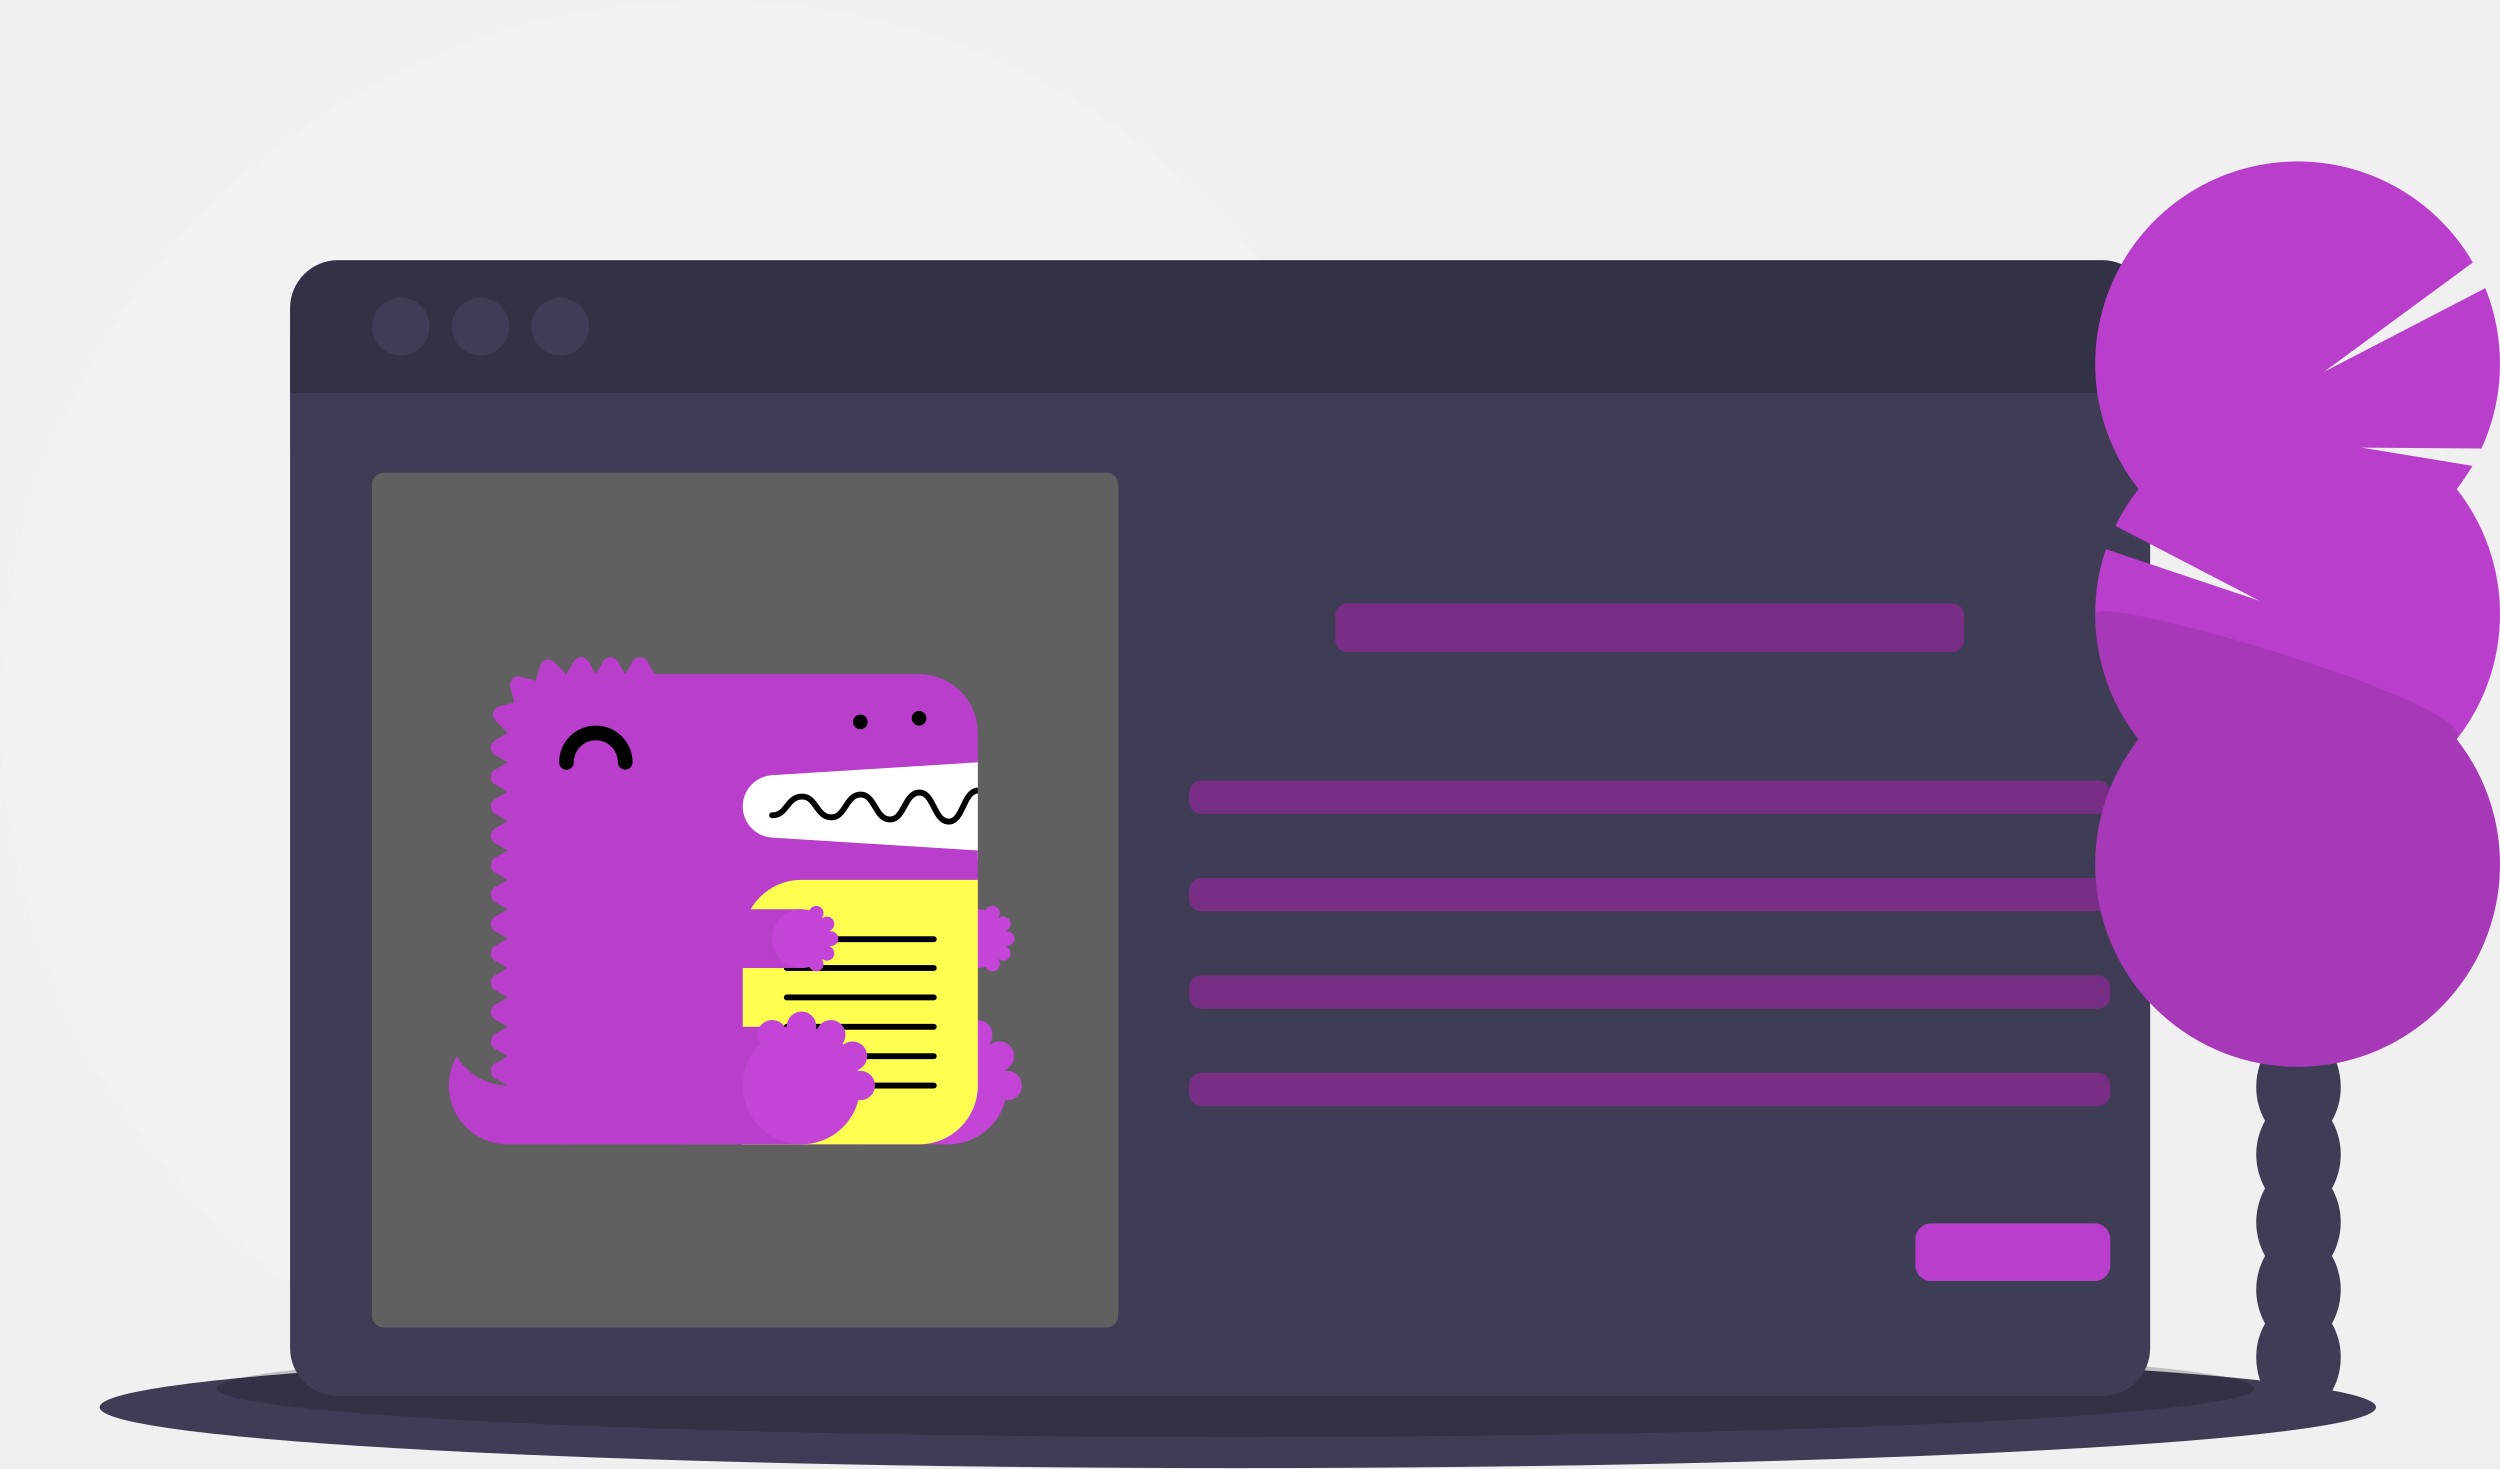
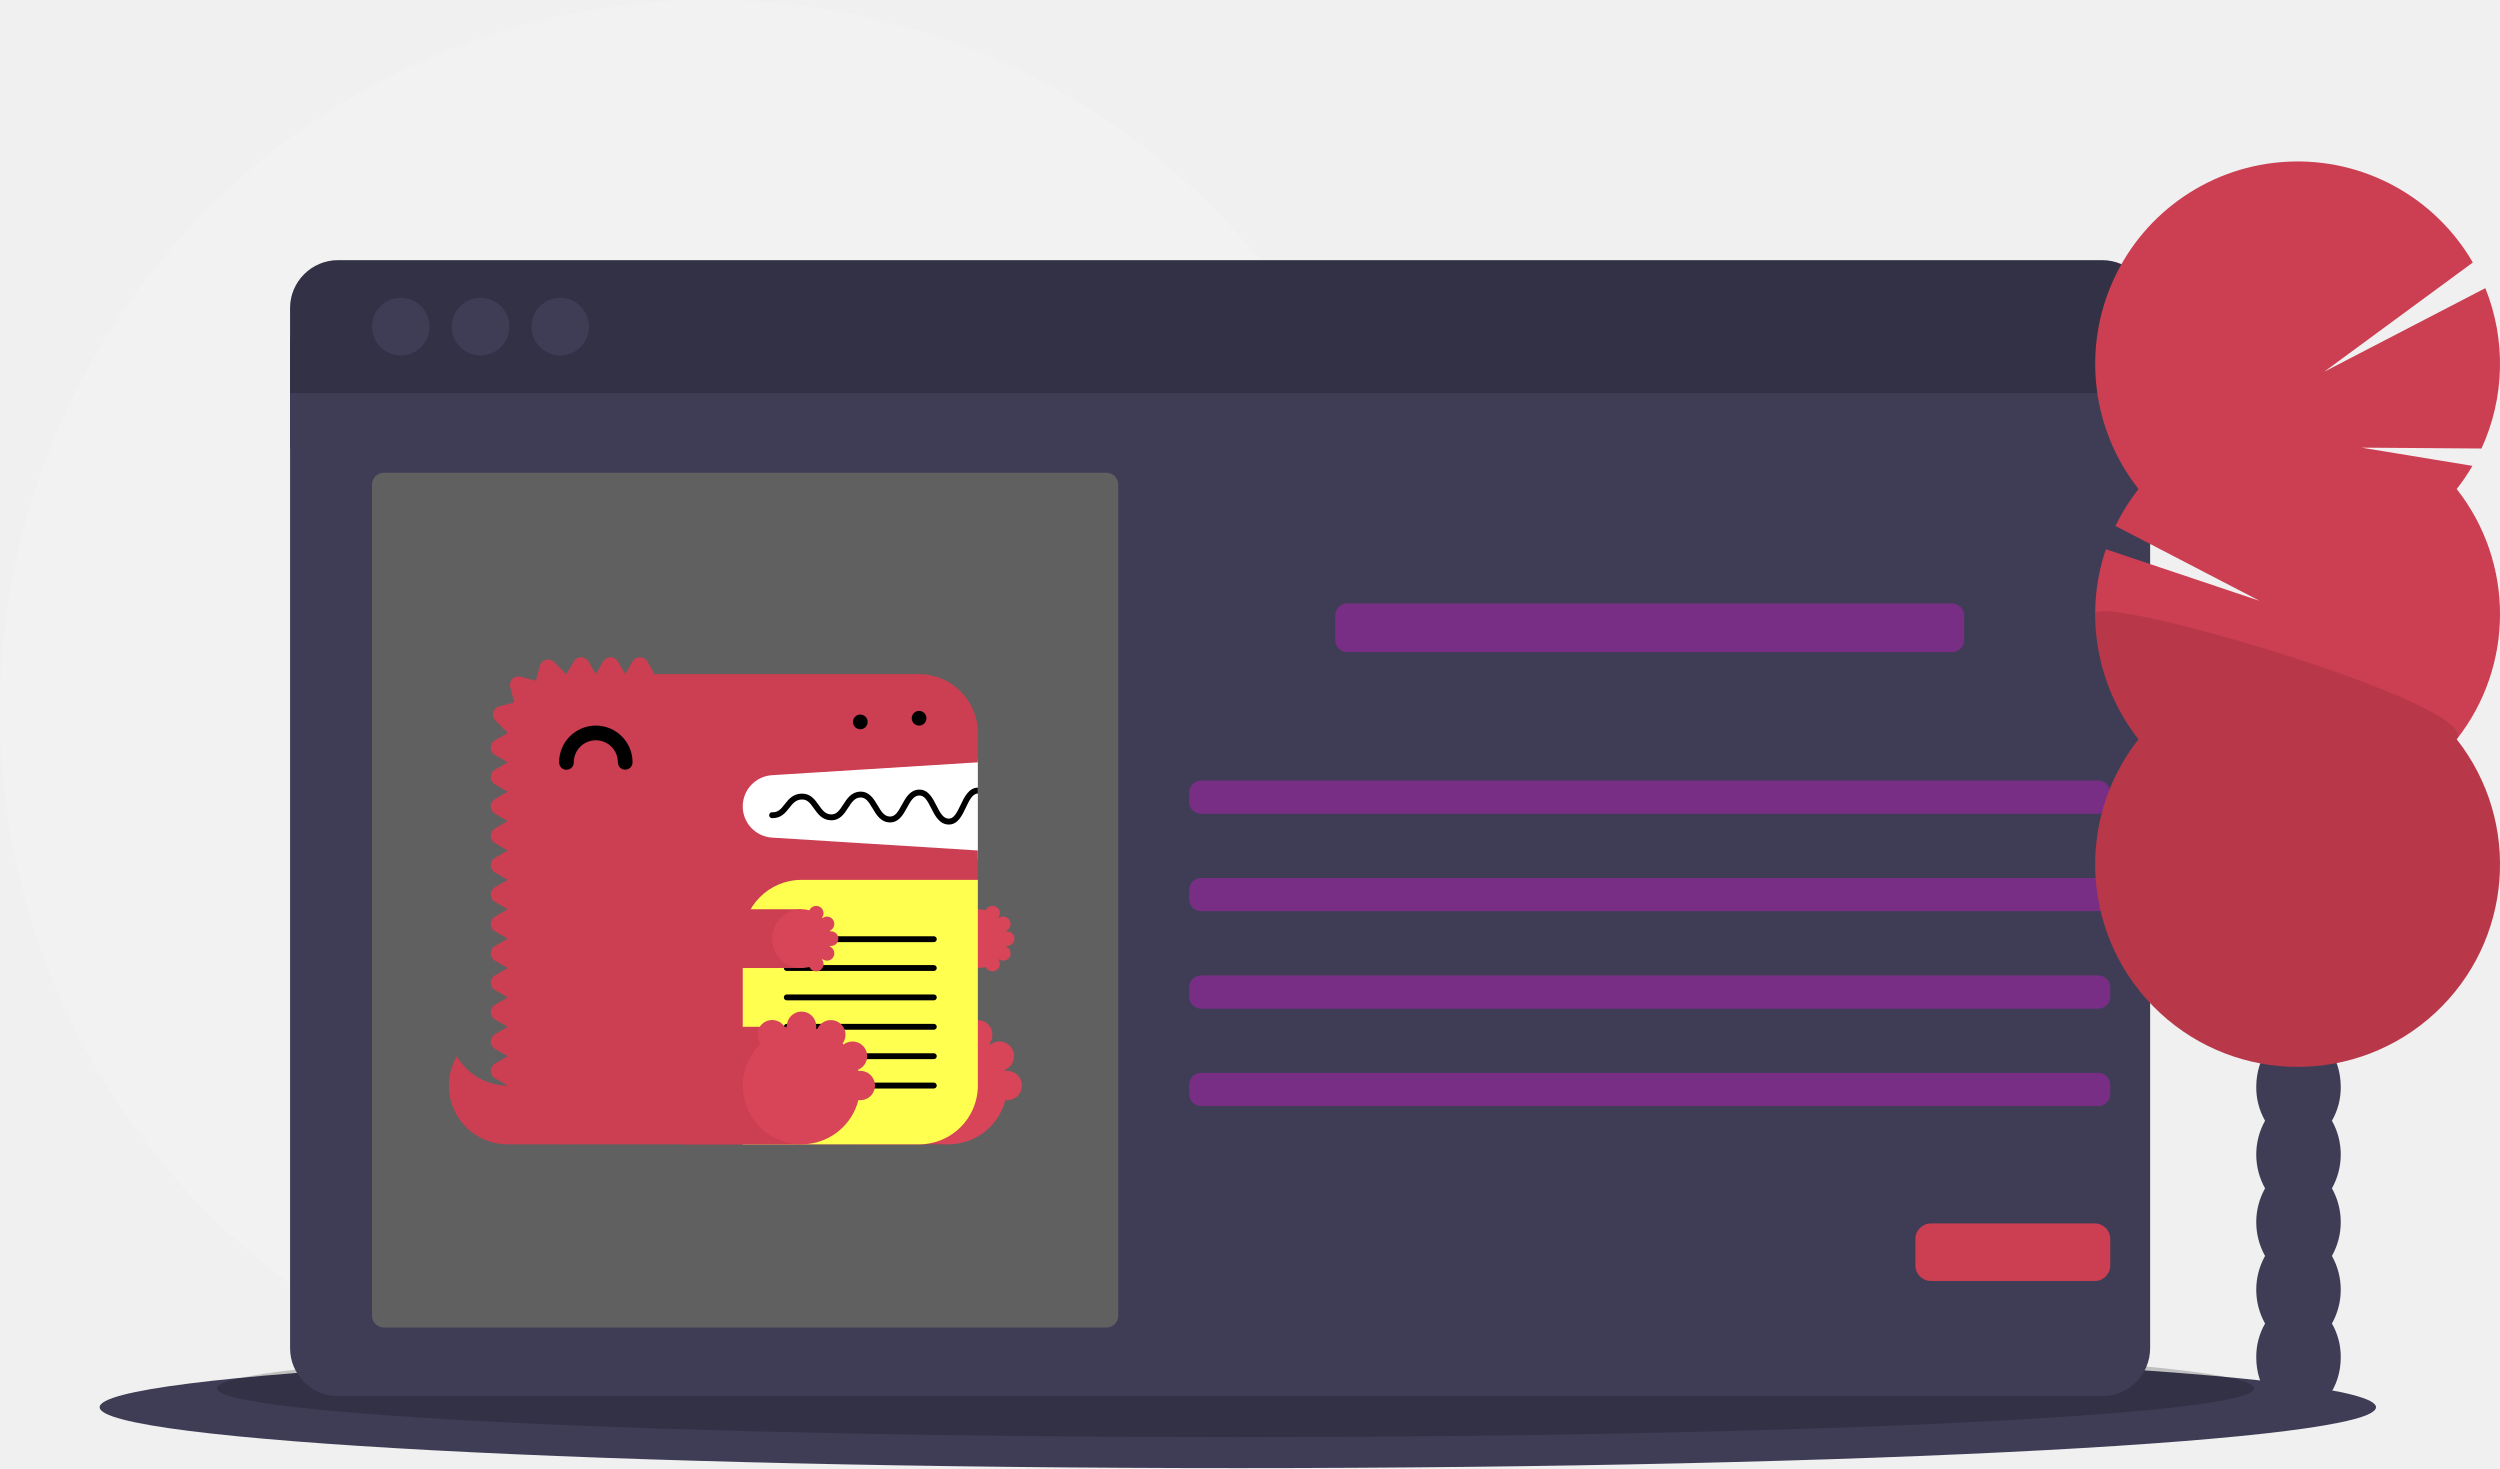
<svg xmlns="http://www.w3.org/2000/svg" width="1129" height="663" viewBox="0 0 1129 663">
  <circle cx="321" cy="321" r="321" fill="#f2f2f2" />
  <ellipse cx="559" cy="635.5" rx="514" ry="27.5" fill="#3f3d56" />
  <ellipse cx="558" cy="627" rx="460" ry="22" opacity="0.2" />
  <rect x="131" y="152.5" width="840" height="50" fill="#3f3d56" />
  <path d="M166.5,727.33A21.67,21.67,0,0,0,188.17,749H984.83A21.67,21.67,0,0,0,1006.5,727.33V296h-840Z" transform="translate(-35.5 -118.5)" fill="#3f3d56" />
  <path d="M984.83,236H188.17A21.67,21.67,0,0,0,166.5,257.67V296h840V257.67A21.67,21.67,0,0,0,984.83,236Z" transform="translate(-35.5 -118.5)" fill="#3f3d56" />
  <path d="M984.83,236H188.17A21.67,21.67,0,0,0,166.5,257.67V296h840V257.67A21.67,21.67,0,0,0,984.83,236Z" transform="translate(-35.5 -118.5)" opacity="0.2" />
  <circle cx="181" cy="147.5" r="13" fill="#3f3d56" />
  <circle cx="217" cy="147.5" r="13" fill="#3f3d56" />
  <circle cx="253" cy="147.5" r="13" fill="#3f3d56" />
  <rect x="168" y="213.5" width="337" height="386" rx="5.335" fill="#606060" />
  <rect x="603" y="272.5" width="284" height="22" rx="5.476" fill="#792e85" />
  <rect x="537" y="352.5" width="416" height="15" rx="5.476" fill="#792e85" />
  <rect x="537" y="396.5" width="416" height="15" rx="5.476" fill="#792e85" />
  <rect x="537" y="440.5" width="416" height="15" rx="5.476" fill="#792e85" />
  <rect x="537" y="484.5" width="416" height="15" rx="5.476" fill="#792e85" />
-   <rect x="865" y="552.5" width="88" height="26" rx="7.028" fill="#b93ecc" />
+   <rect x="865" y="552.5" width="88" height="26" rx="7.028" fill="#cc3e51" />
  <path d="M1088.603,624.616a30.114,30.114,0,0,0,3.983-15.266c0-13.797-8.544-24.981-19.083-24.981s-19.083,11.184-19.083,24.981a30.114,30.114,0,0,0,3.983,15.266,31.248,31.248,0,0,0,0,30.532,31.248,31.248,0,0,0,0,30.532,31.248,31.248,0,0,0,0,30.532,30.114,30.114,0,0,0-3.983,15.266c0,13.797,8.544,24.981,19.083,24.981s19.083-11.184,19.083-24.981a30.114,30.114,0,0,0-3.983-15.266,31.248,31.248,0,0,0,0-30.532,31.248,31.248,0,0,0,0-30.532,31.248,31.248,0,0,0,0-30.532Z" transform="translate(-35.5 -118.5)" fill="#3f3d56" />
  <ellipse cx="1038.003" cy="460.318" rx="19.083" ry="24.981" fill="#3f3d56" />
  <ellipse cx="1038.003" cy="429.786" rx="19.083" ry="24.981" fill="#3f3d56" />
-   <path d="M1144.939,339.345a91.611,91.611,0,0,0,7.107-10.461l-50.141-8.235,54.229.403a91.566,91.566,0,0,0,1.746-72.426l-72.754,37.741,67.097-49.321a91.413,91.413,0,1,0-150.971,102.298,91.458,91.458,0,0,0-10.425,16.669l65.087,33.814-69.4-23.292a91.46,91.46,0,0,0,14.738,85.837,91.406,91.406,0,1,0,143.689,0,91.418,91.418,0,0,0,0-113.029Z" transform="translate(-35.5 -118.5)" fill="#b93ecc" fill-rule="evenodd" />
+   <path d="M1144.939,339.345a91.611,91.611,0,0,0,7.107-10.461l-50.141-8.235,54.229.403a91.566,91.566,0,0,0,1.746-72.426l-72.754,37.741,67.097-49.321a91.413,91.413,0,1,0-150.971,102.298,91.458,91.458,0,0,0-10.425,16.669l65.087,33.814-69.4-23.292a91.46,91.46,0,0,0,14.738,85.837,91.406,91.406,0,1,0,143.689,0,91.418,91.418,0,0,0,0-113.029Z" transform="translate(-35.5 -118.5)" fill="#cc3e51" fill-rule="evenodd" />
  <path d="M981.688,395.859a91.013,91.013,0,0,0,19.561,56.514,91.406,91.406,0,1,0,143.689,0C1157.19,436.821,981.688,385.6,981.688,395.859Z" transform="translate(-35.5 -118.5)" opacity="0.1" />
  <path d="M365.62,461.436H477.094v45.12H365.62Z" transform="translate(-35.5 -118.5)" fill="#fff" fill-rule="evenodd" />
-   <path d="M264.763,608.741a26.509,26.509,0,0,1-22.962-13.271,26.51,26.51,0,0,0,22.962,39.812H291.304V608.741Z" transform="translate(-35.5 -118.5)" fill="#b93ecc" fill-rule="evenodd" />
-   <path d="M384.172,468.571l92.922-5.807V449.493a26.541,26.541,0,0,0-26.541-26.541H331.116l-3.318-5.746a3.83,3.83,0,0,0-6.635,0l-3.318,5.746-3.318-5.746a3.83,3.83,0,0,0-6.635,0l-3.318,5.746L301.257,417.205a3.83,3.83,0,0,0-6.635,0L291.304,422.951c-.029,0-.056.004-.086.004l-5.497-5.495a3.829,3.829,0,0,0-6.407,1.717l-1.817,6.773L270.607,424.103a3.83,3.83,0,0,0-4.691,4.693l1.845,6.891-6.771,1.814a3.832,3.832,0,0,0-1.72,6.41l5.497,5.497c0,.028-.004.056-.004.085l-5.746,3.318a3.83,3.83,0,0,0,0,6.635l5.746,3.318L259.016,466.081a3.83,3.83,0,0,0,0,6.635l5.746,3.318-5.746,3.318a3.83,3.83,0,0,0,0,6.635l5.746,3.318-5.746,3.318a3.83,3.83,0,0,0,0,6.635l5.746,3.318-5.746,3.318a3.83,3.83,0,0,0,0,6.635l5.746,3.318-5.746,3.318a3.83,3.83,0,0,0,0,6.635l5.746,3.318-5.746,3.318a3.83,3.83,0,0,0,0,6.635l5.746,3.318-5.746,3.318a3.83,3.83,0,0,0,0,6.635l5.746,3.318L259.016,558.976a3.83,3.83,0,0,0,0,6.635l5.746,3.318-5.746,3.318a3.83,3.83,0,0,0,0,6.635l5.746,3.318-5.746,3.318a3.83,3.83,0,0,0,0,6.635l5.746,3.318-5.746,3.318a3.83,3.83,0,0,0,0,6.635l5.746,3.318A26.541,26.541,0,0,0,291.304,635.283H450.553A26.541,26.541,0,0,0,477.094,608.741V502.575l-92.922-5.807a14.126,14.126,0,0,1,0-28.198" transform="translate(-35.5 -118.5)" fill="#b93ecc" fill-rule="evenodd" />
-   <path d="M424.011,635.283h39.812V582.2H424.011Z" transform="translate(-35.5 -118.5)" fill="#b93ecc" fill-rule="evenodd" />
-   <path d="M490.365,602.106a6.602,6.602,0,0,0-.848.085c-.05-.199-.098-.399-.154-.599A6.627,6.627,0,1,0,482.806,590.21q-.22-.225-.445-.446a6.624,6.624,0,1,0-11.397-6.564c-.196-.056-.394-.102-.591-.153a6.64,6.64,0,1,0-13.101,0c-.196.05-.394.097-.591.153a6.628,6.628,0,1,0-11.397,6.564,26.528,26.528,0,1,0,44.231,25.528,6.621,6.621,0,1,0,.848-13.186" transform="translate(-35.5 -118.5)" fill="#c444d8" fill-rule="evenodd" />
-   <path d="M437.282,555.658H477.094V529.117H437.282Z" transform="translate(-35.5 -118.5)" fill="#b93ecc" fill-rule="evenodd" />
-   <path d="M490.365,545.705a3.318,3.318,0,0,0,0-6.635,3.411,3.411,0,0,0-.423.042c-.027-.1-.049-.199-.077-.299a3.319,3.319,0,0,0-1.278-6.379,3.282,3.282,0,0,0-2.001.687q-.109-.113-.223-.223a3.282,3.282,0,0,0,.671-1.983,3.318,3.318,0,0,0-6.37-1.299,13.271,13.271,0,1,0,0,25.541,3.318,3.318,0,0,0,6.37-1.299,3.282,3.282,0,0,0-.671-1.983q.113-.109.223-.223a3.282,3.282,0,0,0,2.001.687,3.318,3.318,0,0,0,1.278-6.379c.028-.098.05-.199.077-.299a3.413,3.413,0,0,0,.423.042" transform="translate(-35.5 -118.5)" fill="#c444d8" fill-rule="evenodd" />
+   <path d="M264.763,608.741a26.509,26.509,0,0,1-22.962-13.271,26.51,26.51,0,0,0,22.962,39.812H291.304V608.741Z" transform="translate(-35.5 -118.5)" fill="#cc3e51" fill-rule="evenodd" />
+   <path d="M384.172,468.571l92.922-5.807V449.493a26.541,26.541,0,0,0-26.541-26.541H331.116l-3.318-5.746a3.83,3.83,0,0,0-6.635,0l-3.318,5.746-3.318-5.746a3.83,3.83,0,0,0-6.635,0l-3.318,5.746L301.257,417.205a3.83,3.83,0,0,0-6.635,0L291.304,422.951c-.029,0-.056.004-.086.004l-5.497-5.495a3.829,3.829,0,0,0-6.407,1.717l-1.817,6.773L270.607,424.103a3.83,3.83,0,0,0-4.691,4.693l1.845,6.891-6.771,1.814a3.832,3.832,0,0,0-1.72,6.41l5.497,5.497c0,.028-.004.056-.004.085l-5.746,3.318a3.83,3.83,0,0,0,0,6.635l5.746,3.318L259.016,466.081a3.83,3.83,0,0,0,0,6.635l5.746,3.318-5.746,3.318a3.83,3.83,0,0,0,0,6.635l5.746,3.318-5.746,3.318a3.83,3.83,0,0,0,0,6.635l5.746,3.318-5.746,3.318a3.83,3.83,0,0,0,0,6.635l5.746,3.318-5.746,3.318a3.83,3.83,0,0,0,0,6.635l5.746,3.318-5.746,3.318a3.83,3.83,0,0,0,0,6.635l5.746,3.318-5.746,3.318a3.83,3.83,0,0,0,0,6.635l5.746,3.318L259.016,558.976a3.83,3.83,0,0,0,0,6.635l5.746,3.318-5.746,3.318a3.83,3.83,0,0,0,0,6.635l5.746,3.318-5.746,3.318a3.83,3.83,0,0,0,0,6.635l5.746,3.318-5.746,3.318a3.83,3.83,0,0,0,0,6.635l5.746,3.318A26.541,26.541,0,0,0,291.304,635.283H450.553A26.541,26.541,0,0,0,477.094,608.741V502.575l-92.922-5.807a14.126,14.126,0,0,1,0-28.198" transform="translate(-35.5 -118.5)" fill="#cc3e51" fill-rule="evenodd" />
+   <path d="M424.011,635.283h39.812V582.2H424.011Z" transform="translate(-35.5 -118.5)" fill="#cc3e51" fill-rule="evenodd" />
+   <path d="M490.365,602.106a6.602,6.602,0,0,0-.848.085c-.05-.199-.098-.399-.154-.599A6.627,6.627,0,1,0,482.806,590.21q-.22-.225-.445-.446a6.624,6.624,0,1,0-11.397-6.564c-.196-.056-.394-.102-.591-.153a6.64,6.64,0,1,0-13.101,0c-.196.05-.394.097-.591.153a6.628,6.628,0,1,0-11.397,6.564,26.528,26.528,0,1,0,44.231,25.528,6.621,6.621,0,1,0,.848-13.186" transform="translate(-35.5 -118.5)" fill="#d84458" fill-rule="evenodd" />
+   <path d="M437.282,555.658H477.094V529.117H437.282Z" transform="translate(-35.5 -118.5)" fill="#cc3e51" fill-rule="evenodd" />
+   <path d="M490.365,545.705a3.318,3.318,0,0,0,0-6.635,3.411,3.411,0,0,0-.423.042c-.027-.1-.049-.199-.077-.299a3.319,3.319,0,0,0-1.278-6.379,3.282,3.282,0,0,0-2.001.687q-.109-.113-.223-.223a3.282,3.282,0,0,0,.671-1.983,3.318,3.318,0,0,0-6.37-1.299,13.271,13.271,0,1,0,0,25.541,3.318,3.318,0,0,0,6.37-1.299,3.282,3.282,0,0,0-.671-1.983q.113-.109.223-.223a3.282,3.282,0,0,0,2.001.687,3.318,3.318,0,0,0,1.278-6.379c.028-.098.05-.199.077-.299a3.413,3.413,0,0,0,.423.042" transform="translate(-35.5 -118.5)" fill="#d84458" fill-rule="evenodd" />
  <path d="M317.845,466.081a3.318,3.318,0,0,1-3.318-3.318,9.953,9.953,0,1,0-19.906,0,3.318,3.318,0,1,1-6.635,0,16.588,16.588,0,1,1,33.177,0,3.318,3.318,0,0,1-3.318,3.318" transform="translate(-35.5 -118.5)" fill-rule="evenodd" />
  <path d="M370.928,635.283h79.624A26.541,26.541,0,0,0,477.094,608.741v-92.895H397.47a26.541,26.541,0,0,0-26.541,26.541Z" transform="translate(-35.5 -118.5)" fill="#ffff50" fill-rule="evenodd" />
  <path d="M457.214,556.985H390.808a1.327,1.327,0,0,1,0-2.654h66.407a1.327,1.327,0,0,1,0,2.654m0,26.541H390.808a1.327,1.327,0,1,1,0-2.654h66.407a1.327,1.327,0,0,1,0,2.654m0,26.541H390.808a1.327,1.327,0,1,1,0-2.654h66.407a1.327,1.327,0,0,1,0,2.654m0-66.107H390.808a1.327,1.327,0,0,1,0-2.654h66.407a1.327,1.327,0,0,1,0,2.654m0,26.295H390.808a1.327,1.327,0,0,1,0-2.654h66.407a1.327,1.327,0,0,1,0,2.654m0,26.541H390.808a1.327,1.327,0,0,1,0-2.654h66.407a1.327,1.327,0,0,1,0,2.654M477.094,474.191c-.016,0-.029-.008-.045-.007-4.101.139-6.041,4.241-7.753,7.86-1.786,3.782-3.168,6.241-5.432,6.167-2.507-.09-3.94-2.922-5.458-5.919-1.744-3.442-3.734-7.347-7.913-7.201-4.042.138-5.989,3.708-7.706,6.857-1.827,3.355-3.071,5.395-5.469,5.3-2.557-.093-3.916-2.395-5.489-5.06-1.753-2.967-3.78-6.304-7.878-6.189-3.973.137-5.925,3.165-7.648,5.839-1.822,2.827-3.099,4.549-5.527,4.447-2.618-.093-3.971-2.004-5.535-4.216-1.757-2.486-3.737-5.299-7.823-5.162-3.886.133-5.838,2.614-7.559,4.801-1.635,2.076-2.912,3.718-5.612,3.615a1.328,1.328,0,1,0-.096,2.654c4.004.134,6.032-2.389,7.793-4.628,1.562-1.985,2.91-3.699,5.564-3.789,2.556-.109,3.754,1.48,5.567,4.041,1.721,2.434,3.675,5.194,7.605,5.336,4.118.138,6.099-2.939,7.854-5.663,1.569-2.434,2.922-4.535,5.507-4.624,2.379-.089,3.675,1.792,5.501,4.885,1.721,2.916,3.671,6.219,7.68,6.365,4.147.143,6.15-3.477,7.895-6.682,1.512-2.771,2.938-5.388,5.466-5.476,2.379-.056,3.62,2.117,5.456,5.746,1.715,3.388,3.659,7.226,7.73,7.373l.224.004c4.066,0,5.996-4.081,7.704-7.689,1.512-3.198,2.942-6.211,5.397-6.334Z" transform="translate(-35.5 -118.5)" fill-rule="evenodd" />
-   <path d="M344.387,635.283h53.083V582.2H344.387Z" transform="translate(-35.5 -118.5)" fill="#b93ecc" fill-rule="evenodd" />
-   <path d="M424.011,602.106a6.602,6.602,0,0,0-.848.085c-.05-.199-.098-.399-.154-.599A6.627,6.627,0,1,0,416.452,590.21q-.22-.225-.445-.446a6.624,6.624,0,1,0-11.397-6.564c-.196-.056-.394-.102-.591-.153a6.64,6.64,0,1,0-13.101,0c-.196.05-.394.097-.591.153a6.628,6.628,0,1,0-11.397,6.564,26.528,26.528,0,1,0,44.231,25.528,6.621,6.621,0,1,0,.848-13.186" transform="translate(-35.5 -118.5)" fill="#c444d8" fill-rule="evenodd" />
-   <path d="M344.387,555.658h53.083V529.117H344.387Z" transform="translate(-35.5 -118.5)" fill="#b93ecc" fill-rule="evenodd" />
-   <path d="M410.74,545.705a3.318,3.318,0,1,0,0-6.635,3.411,3.411,0,0,0-.423.042c-.027-.1-.049-.199-.077-.299a3.319,3.319,0,0,0-1.278-6.379,3.282,3.282,0,0,0-2.001.687q-.109-.113-.223-.223a3.282,3.282,0,0,0,.671-1.983,3.318,3.318,0,0,0-6.37-1.299,13.271,13.271,0,1,0,0,25.541,3.318,3.318,0,0,0,6.37-1.299,3.282,3.282,0,0,0-.671-1.983q.113-.109.223-.223a3.282,3.282,0,0,0,2.001.687,3.318,3.318,0,0,0,1.278-6.379c.028-.098.05-.199.077-.299a3.413,3.413,0,0,0,.423.042" transform="translate(-35.5 -118.5)" fill="#c444d8" fill-rule="evenodd" />
+   <path d="M344.387,635.283h53.083V582.2H344.387Z" transform="translate(-35.5 -118.5)" fill="#cc3e51" fill-rule="evenodd" />
+   <path d="M424.011,602.106a6.602,6.602,0,0,0-.848.085c-.05-.199-.098-.399-.154-.599A6.627,6.627,0,1,0,416.452,590.21q-.22-.225-.445-.446a6.624,6.624,0,1,0-11.397-6.564c-.196-.056-.394-.102-.591-.153a6.64,6.64,0,1,0-13.101,0c-.196.05-.394.097-.591.153a6.628,6.628,0,1,0-11.397,6.564,26.528,26.528,0,1,0,44.231,25.528,6.621,6.621,0,1,0,.848-13.186" transform="translate(-35.5 -118.5)" fill="#d84458" fill-rule="evenodd" />
+   <path d="M344.387,555.658h53.083V529.117H344.387Z" transform="translate(-35.5 -118.5)" fill="#cc3e51" fill-rule="evenodd" />
+   <path d="M410.74,545.705a3.318,3.318,0,1,0,0-6.635,3.411,3.411,0,0,0-.423.042c-.027-.1-.049-.199-.077-.299a3.319,3.319,0,0,0-1.278-6.379,3.282,3.282,0,0,0-2.001.687q-.109-.113-.223-.223a3.282,3.282,0,0,0,.671-1.983,3.318,3.318,0,0,0-6.37-1.299,13.271,13.271,0,1,0,0,25.541,3.318,3.318,0,0,0,6.37-1.299,3.282,3.282,0,0,0-.671-1.983q.113-.109.223-.223a3.282,3.282,0,0,0,2.001.687,3.318,3.318,0,0,0,1.278-6.379c.028-.098.05-.199.077-.299a3.413,3.413,0,0,0,.423.042" transform="translate(-35.5 -118.5)" fill="#d84458" fill-rule="evenodd" />
  <path d="M424.011,447.834a3.603,3.603,0,0,1-.65-.066,3.344,3.344,0,0,1-.624-.186,3.447,3.447,0,0,1-.572-.305,5.027,5.027,0,0,1-.504-.411,3.887,3.887,0,0,1-.41-.504,3.275,3.275,0,0,1-.557-1.845,3.602,3.602,0,0,1,.066-.65,3.826,3.826,0,0,1,.184-.624,3.489,3.489,0,0,1,.307-.571,3.197,3.197,0,0,1,.914-.916,3.447,3.447,0,0,1,.572-.305,3.344,3.344,0,0,1,.624-.186,3.069,3.069,0,0,1,1.301,0,3.223,3.223,0,0,1,1.194.491,5.028,5.028,0,0,1,.504.411,4.88,4.88,0,0,1,.411.504,3.382,3.382,0,0,1,.305.571,3.478,3.478,0,0,1,.252,1.274A3.364,3.364,0,0,1,426.36,446.865a5.027,5.027,0,0,1-.504.411,3.306,3.306,0,0,1-1.845.557m26.541-1.659a3.388,3.388,0,0,1-2.35-.969,5.042,5.042,0,0,1-.41-.504,3.275,3.275,0,0,1-.557-1.845,3.387,3.387,0,0,1,.967-2.349,5.026,5.026,0,0,1,.504-.411,3.447,3.447,0,0,1,.572-.305,3.343,3.343,0,0,1,.624-.186,3.07,3.07,0,0,1,1.301,0,3.224,3.224,0,0,1,1.194.491,5.026,5.026,0,0,1,.504.411,3.388,3.388,0,0,1,.969,2.349,3.726,3.726,0,0,1-.066.65,3.374,3.374,0,0,1-.186.624,4.715,4.715,0,0,1-.305.571,4.88,4.88,0,0,1-.411.504,5.026,5.026,0,0,1-.504.411,3.305,3.305,0,0,1-1.845.557" transform="translate(-35.5 -118.5)" fill-rule="evenodd" />
</svg>
